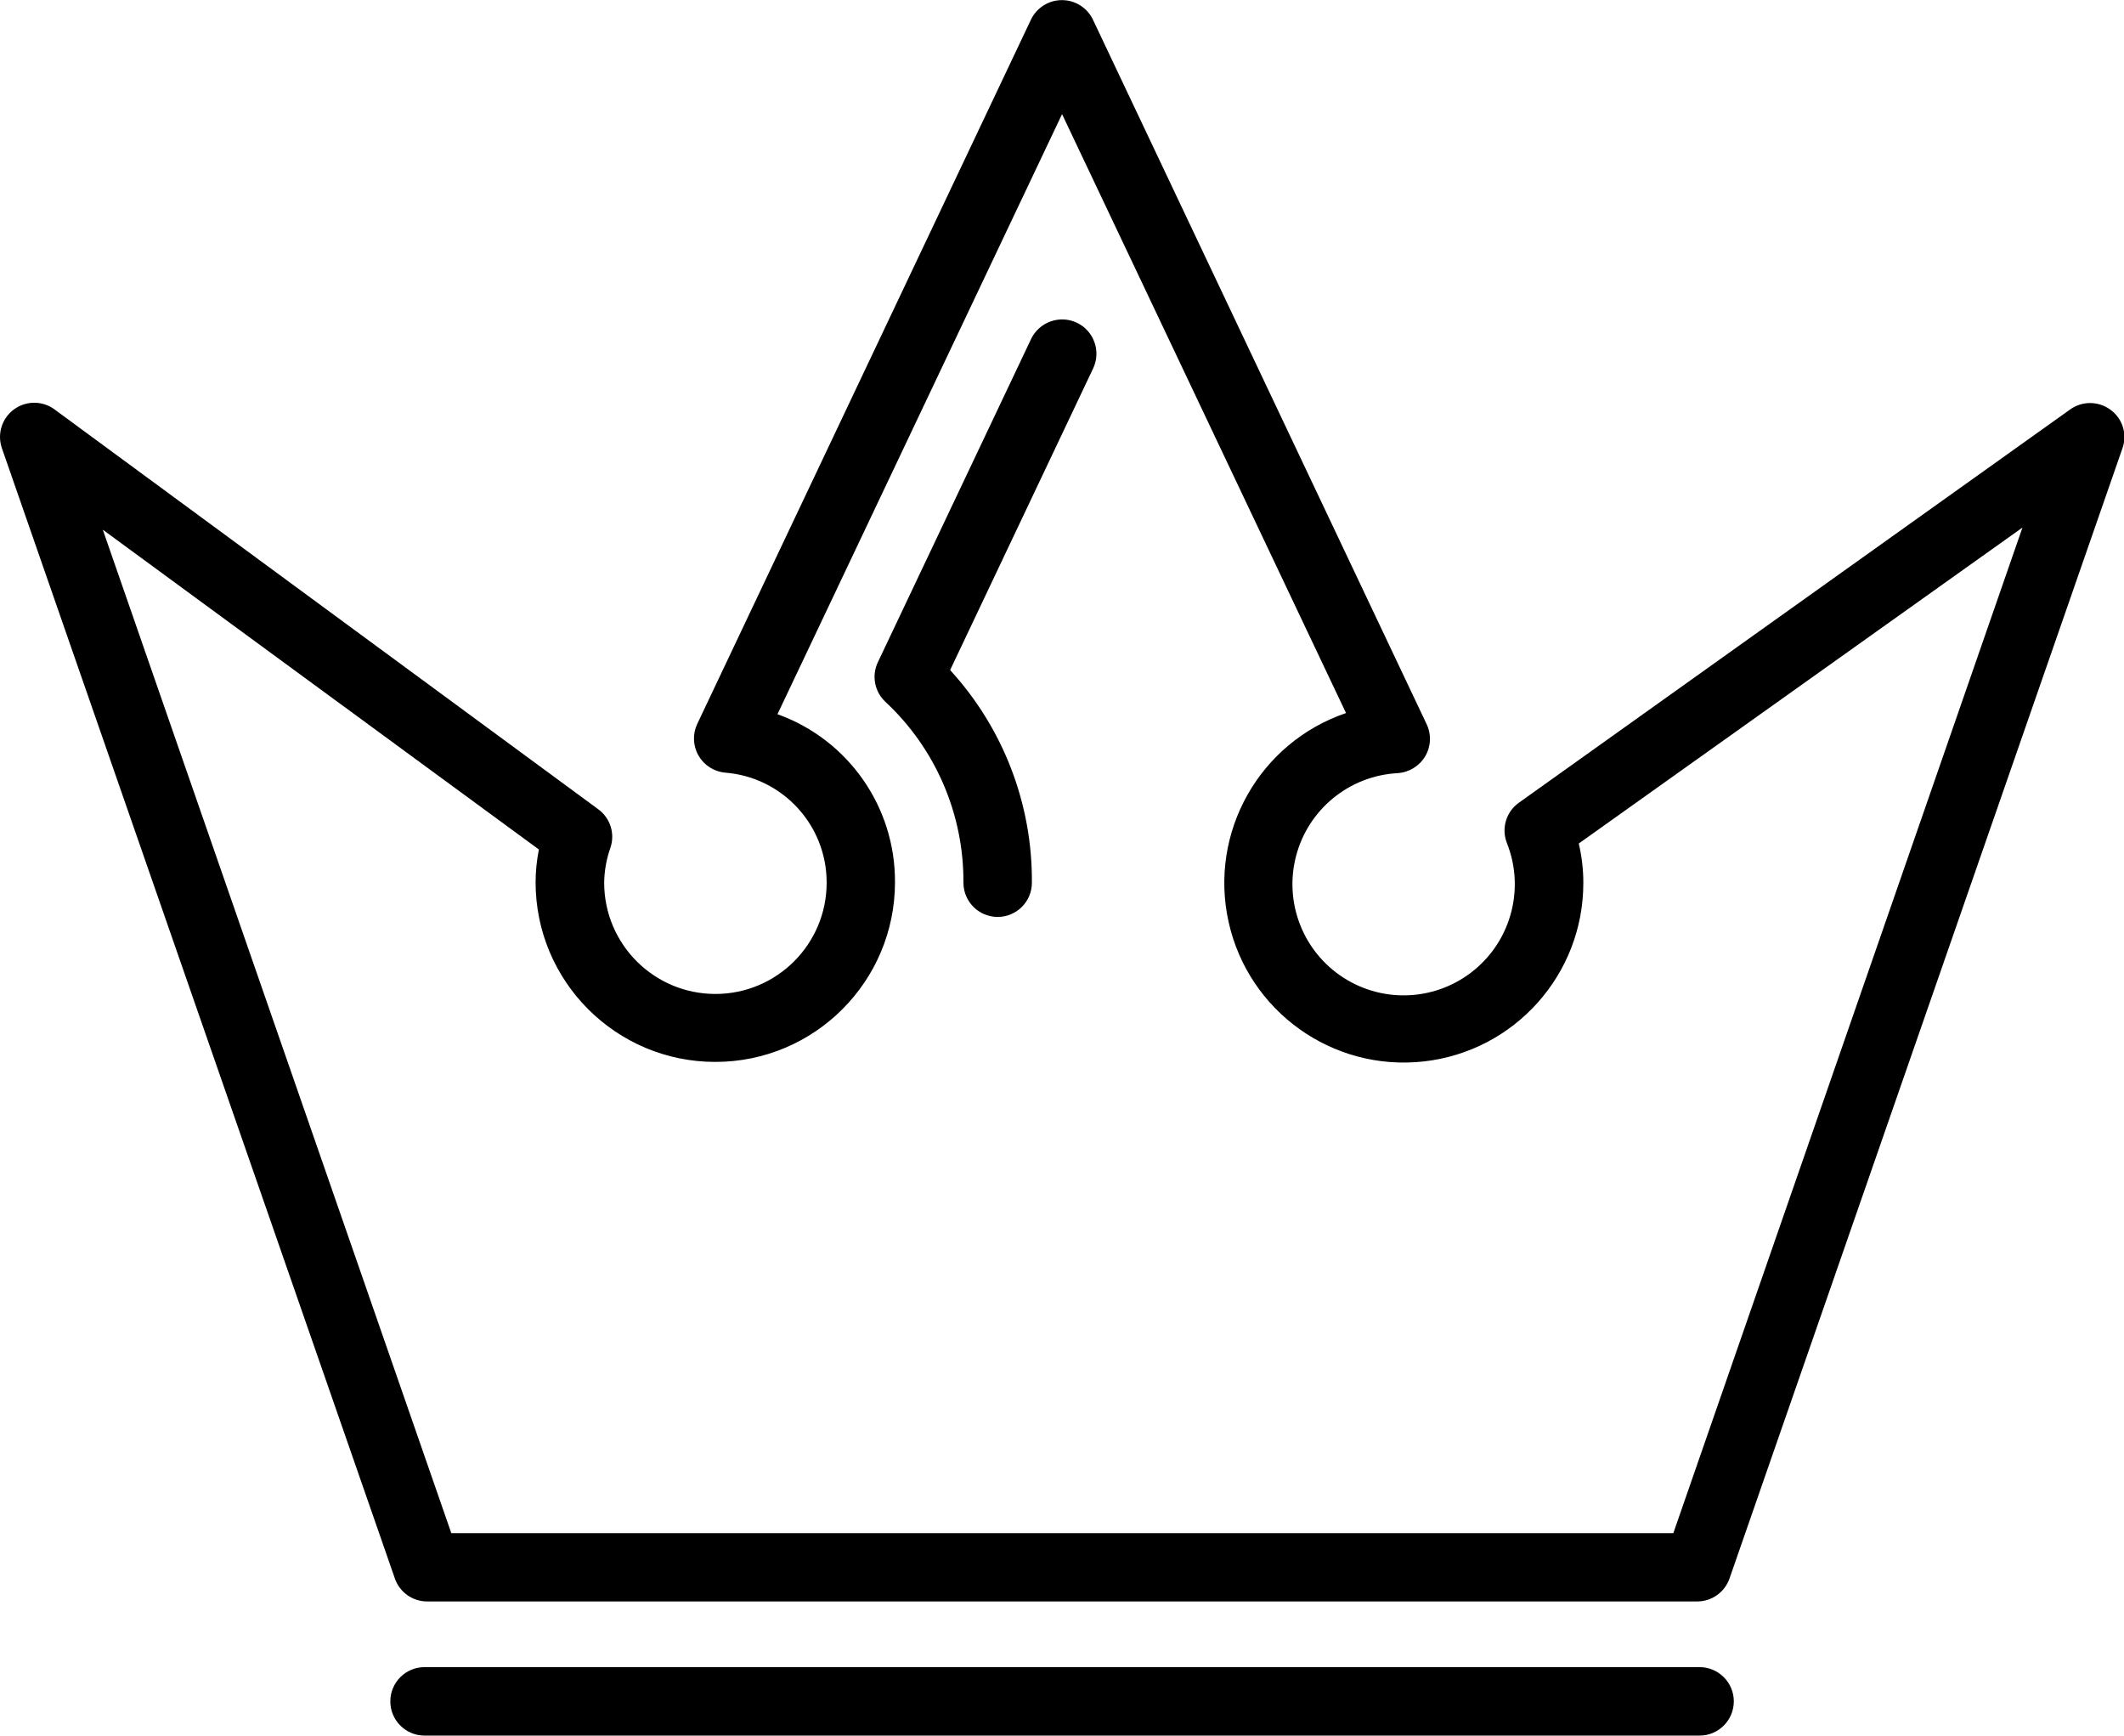
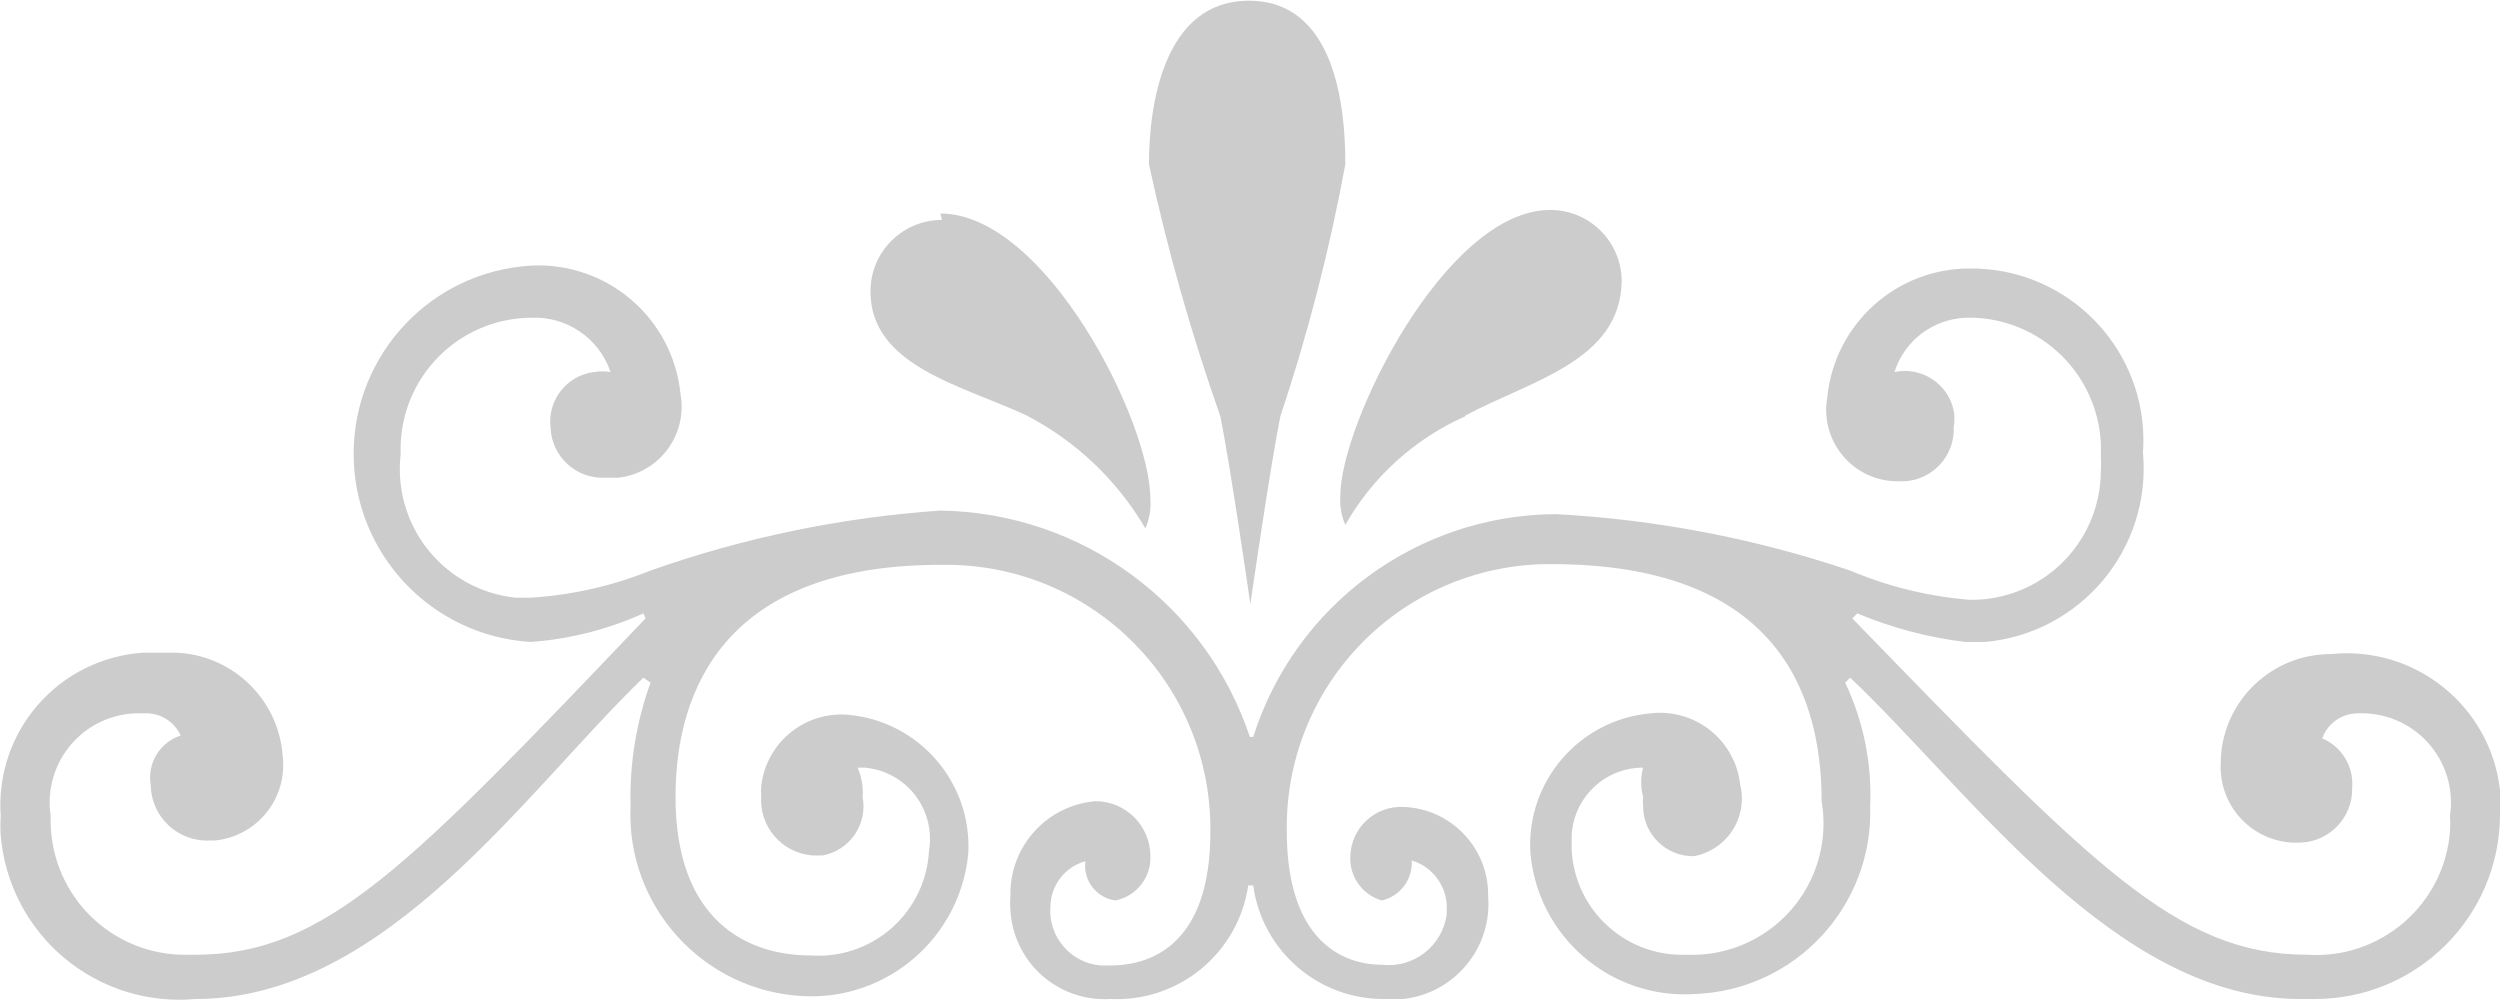
- <svg xmlns="http://www.w3.org/2000/svg" id="crown" viewBox="0 0 167.55 136.89">
-   <path id="crown-bottom" d="M134.07,131.49H33.49a2.7,2.7,0,1,0,0,5.4H134.07a2.7,2.7,0,1,0,0-5.4Z" />
-   <path id="crown-shape" d="M166.47,32.31a2.7,2.7,0,0,0-3.19,0l-43.46,31a2.69,2.69,0,0,0-.95,3.18,8.77,8.77,0,1,1-8.63-5.51,2.74,2.74,0,0,0,2.18-1.32,2.7,2.7,0,0,0,.12-2.54L86.21,1.54a2.71,2.71,0,0,0-4.88,0L55,57.1a2.7,2.7,0,0,0,2.21,3.84,8.69,8.69,0,0,1,8,8.68,8.77,8.77,0,1,1-17.55,0,8.67,8.67,0,0,1,.51-2.81,2.69,2.69,0,0,0-1-3L4.3,32.29A2.7,2.7,0,0,0,.15,35.35l31,89.15a2.69,2.69,0,0,0,2.55,1.81H133.88a2.7,2.7,0,0,0,2.55-1.81l31-89.15A2.65,2.65,0,0,0,166.47,32.31ZM132,120.92H35.6L8.11,41.78,42.51,67a13.3,13.3,0,0,0-.26,2.58,14.17,14.17,0,1,0,28.35,0,14,14,0,0,0-9.27-13.25L83.78,9l22.4,47.24A14.16,14.16,0,1,0,124.9,69.63a13.46,13.46,0,0,0-.36-3.1l35-24.92Z" />
-   <path id="crown-crack" d="M84.94,25.45a2.72,2.72,0,0,0-3.6,1.28L69.25,52.23a2.69,2.69,0,0,0,.59,3.12A19.35,19.35,0,0,1,76,69.62a2.7,2.7,0,0,0,5.4,0,24.57,24.57,0,0,0-6.45-16.77L86.23,29.06A2.71,2.71,0,0,0,84.94,25.45Z" />
+ <svg xmlns="http://www.w3.org/2000/svg" id="crown" viewBox="0 0 35.01 14">
+   <path id="crown-body" d="M17.47,10.33h.07a4.47,4.47,0,0,1,4.24-3.12A15.49,15.49,0,0,1,25.9,8a5.41,5.41,0,0,0,1.68.41,1.81,1.81,0,0,0,1.83-1.8,1.5,1.5,0,0,0,0-.21,1.85,1.85,0,0,0-1.76-1.94h-.13a1.09,1.09,0,0,0-1,.76.7.7,0,0,1,.83.54.68.68,0,0,1,0,.23.73.73,0,0,1-.69.76h-.08a1,1,0,0,1-1-1.18,2,2,0,0,1,2-1.8A2.41,2.41,0,0,1,30,6a2.55,2.55,0,0,1,0,.35A2.44,2.44,0,0,1,27.79,9h-.28A5.67,5.67,0,0,1,26,8.6l-.07.07c3.36,3.46,4.55,4.71,6.37,4.71a1.88,1.88,0,0,0,2-1.73,1.93,1.93,0,0,0,0-.22A1.25,1.25,0,0,0,33,10a.53.53,0,0,0-.49.35.69.69,0,0,1,.42.69.75.75,0,0,1-.73.77h-.11a1.06,1.06,0,0,1-1-1.13.49.49,0,0,1,0-.05,1.54,1.54,0,0,1,1.54-1.46A2.16,2.16,0,0,1,35,11.07a2.13,2.13,0,0,1,0,.37A2.59,2.59,0,0,1,32.4,14h-.2c-2.59,0-4.62-2.91-6.3-4.5l-.07.07a3.66,3.66,0,0,1,.35,1.73,2.55,2.55,0,0,1-2.45,2.63,2.17,2.17,0,0,1-2.31-2A1.85,1.85,0,0,1,23.1,10a1.13,1.13,0,0,1,1.26,1v0a.82.82,0,0,1-.65,1h0a.7.7,0,0,1-.71-.69.76.76,0,0,1,0-.14.79.79,0,0,1,0-.41A1,1,0,0,0,22,11.82s0,.07,0,.1a1.55,1.55,0,0,0,1.61,1.46,1.84,1.84,0,0,0,1.89-2.15c0-1.59-.7-3.32-3.78-3.32a3.68,3.68,0,0,0-3.71,3.66v.08c0,1.52.77,1.87,1.33,1.87a.82.82,0,0,0,.91-.71v-.05a.69.69,0,0,0-.49-.7.54.54,0,0,1-.42.56A.61.61,0,0,1,18.9,12a.71.71,0,0,1,.74-.69h0a1.23,1.23,0,0,1,1.19,1.25A1.34,1.34,0,0,1,19.64,14h-.25a1.84,1.84,0,0,1-1.85-1.59h-.07A1.86,1.86,0,0,1,15.54,14a1.32,1.32,0,0,1-1.4-1.24,1.26,1.26,0,0,1,0-.21,1.3,1.3,0,0,1,1.19-1.32.77.77,0,0,1,.77.76.61.61,0,0,1-.49.63.49.49,0,0,1-.42-.55h0a.67.67,0,0,0-.49.63.77.77,0,0,0,.7.83h.14c.63,0,1.4-.35,1.4-1.87a3.7,3.7,0,0,0-3.66-3.74h-.12c-3,0-3.71,1.73-3.71,3.25,0,1.73,1,2.22,1.89,2.22A1.55,1.55,0,0,0,13,11.92a1,1,0,0,0-.9-1.16H12a.86.86,0,0,1,.07.41.7.7,0,0,1-.56.82h-.14a.78.78,0,0,1-.72-.84.73.73,0,0,1,0-.13,1.13,1.13,0,0,1,1.22-1h0a1.85,1.85,0,0,1,1.68,1.94,2.21,2.21,0,0,1-2.31,2A2.55,2.55,0,0,1,8.82,11.3,4.74,4.74,0,0,1,9.1,9.57L9,9.5C7.35,11.09,5.39,14,2.73,14A2.51,2.51,0,0,1,0,11.71a2,2,0,0,1,0-.27A2.14,2.14,0,0,1,2,9.15h.34a1.56,1.56,0,0,1,1.61,1.46A1.06,1.06,0,0,1,3,11.78H2.94A.79.79,0,0,1,2.1,11v0a.62.62,0,0,1,.42-.69A.53.53,0,0,0,2,10,1.25,1.25,0,0,0,.7,11.44a1.88,1.88,0,0,0,1.82,1.94h.21c1.82,0,3-1.25,6.3-4.71L9,8.6A4.64,4.64,0,0,1,7.42,9a2.64,2.64,0,0,1,0-5.27,2,2,0,0,1,2.1,1.8,1,1,0,0,1-.87,1.17H8.47A.73.73,0,0,1,7.7,6S7.7,6,7.7,6a.7.7,0,0,1,.61-.78.68.68,0,0,1,.23,0,1.12,1.12,0,0,0-1.12-.76A1.84,1.84,0,0,0,5.6,6.29s0,.06,0,.09a1.81,1.81,0,0,0,1.61,2h.21A5.39,5.39,0,0,0,9.1,8a15.37,15.37,0,0,1,4.06-.84,4.64,4.64,0,0,1,4.34,3.19h0ZM13.16,3c1.47,0,2.94,2.91,2.94,4a.86.86,0,0,1-.07.41,4.13,4.13,0,0,0-1.68-1.59c-.91-.42-2.17-.69-2.17-1.73a1,1,0,0,1,1-1Zm5.67-.69a25.9,25.9,0,0,1-.91,3.53c-.14.69-.42,2.63-.42,2.63s-.28-1.94-.42-2.63a29.16,29.16,0,0,1-1-3.53c0-.84.21-2.29,1.4-2.29S18.83,1.46,18.83,2.3Zm1.68,3.53a3.62,3.62,0,0,0-1.68,1.52.86.86,0,0,1-.07-.41c0-1,1.47-4,2.94-4a1,1,0,0,1,1,1h0C22.68,5.07,21.42,5.34,20.51,5.83Z" transform="translate(0.01 -0.01)" opacity="0.2" style="isolation: isolate" />
</svg>
